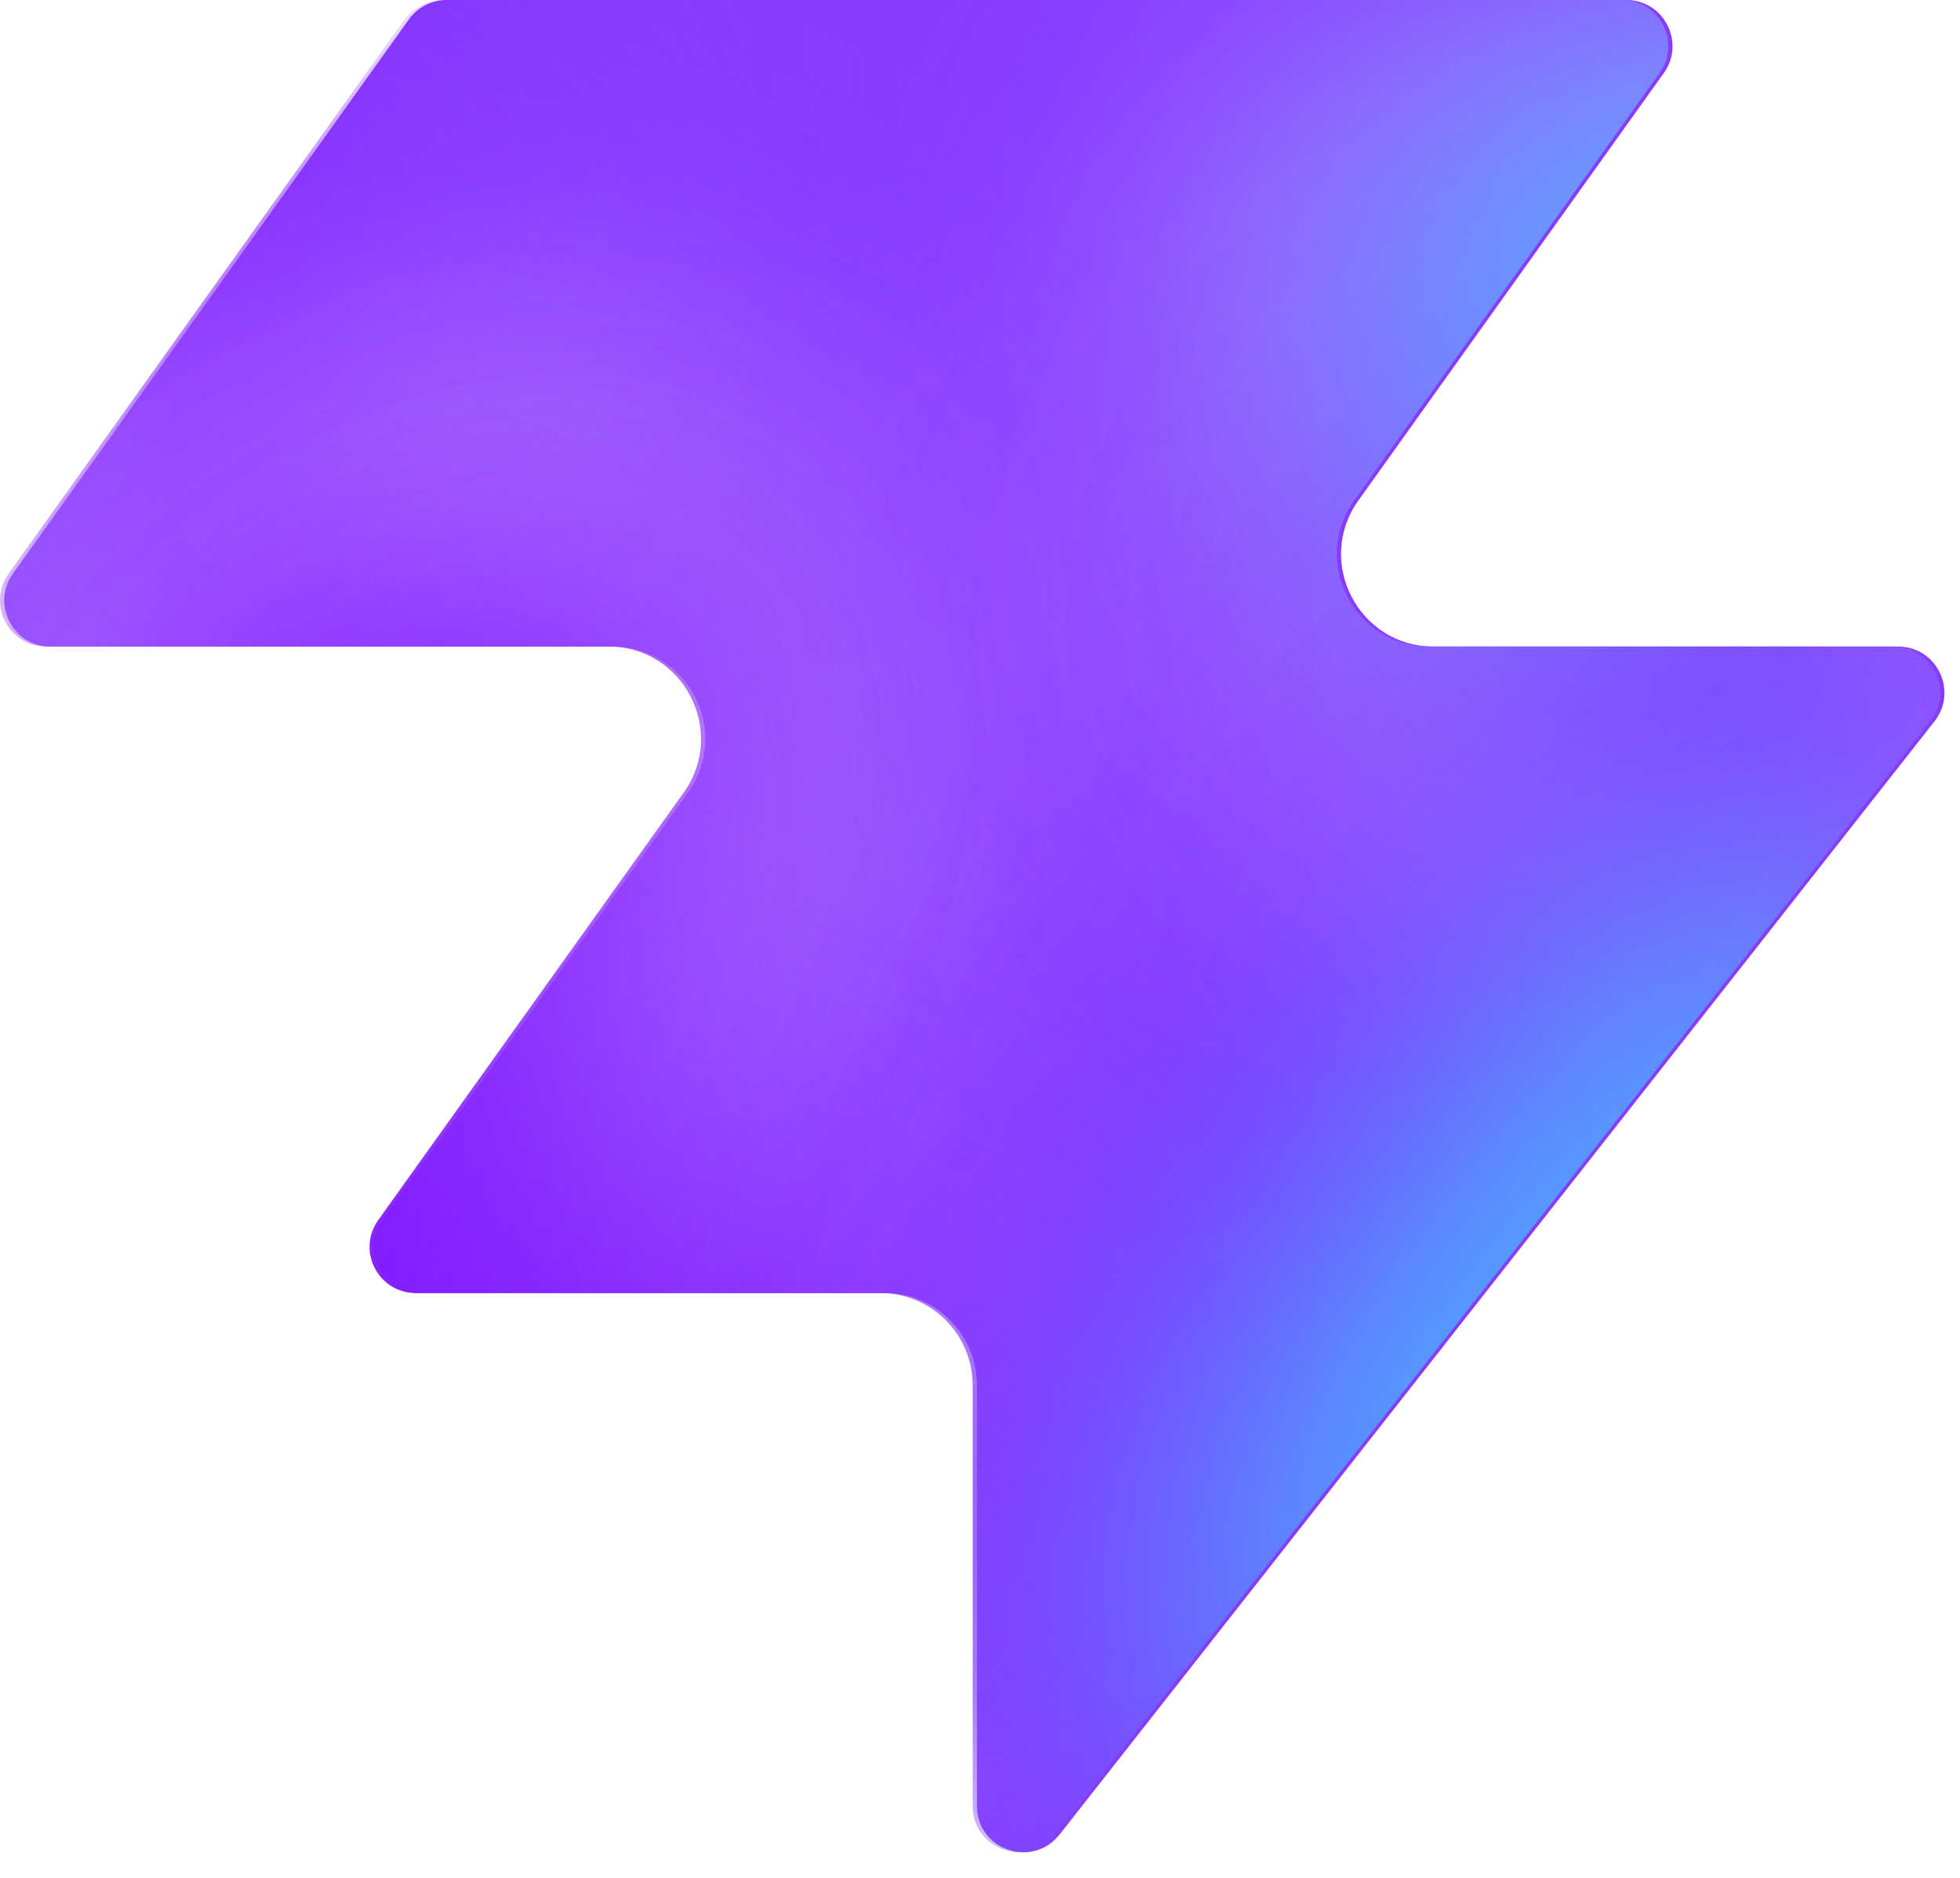
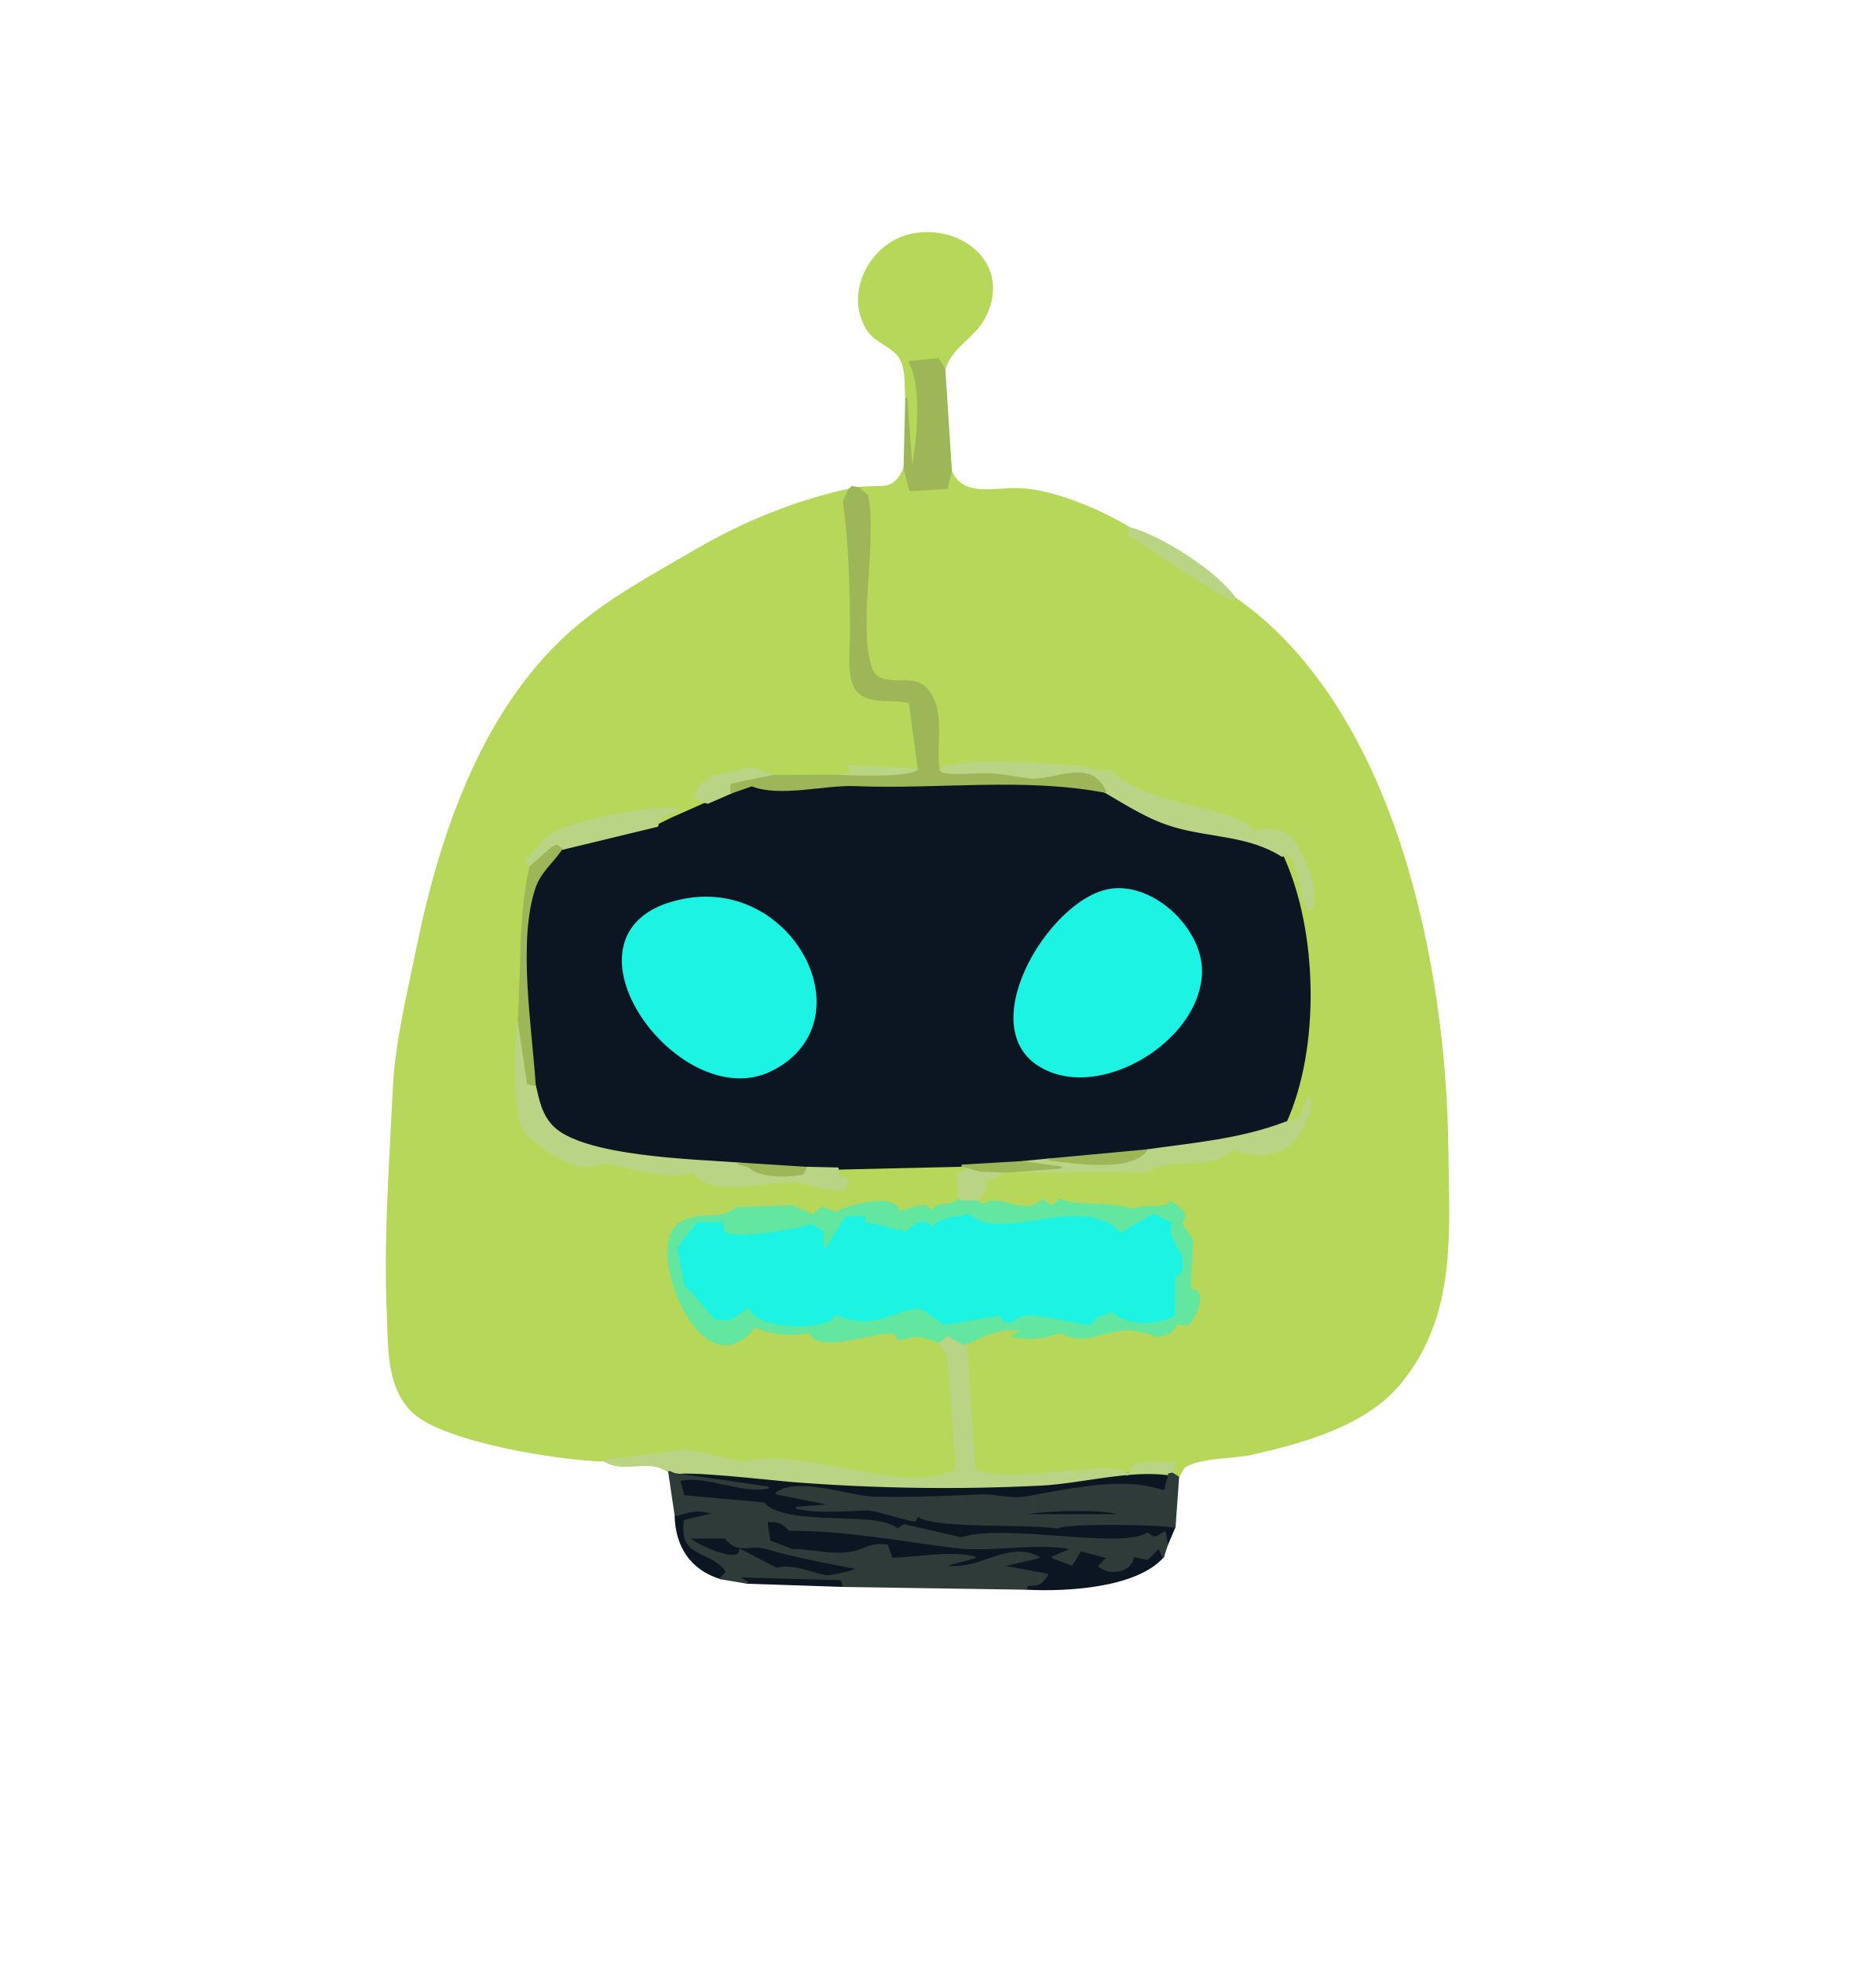
- <svg xmlns="http://www.w3.org/2000/svg" width="48" height="46" fill="none" viewBox="0 0 48 46">
-   <path fill="#863bff" d="M25.946 44.938c-.664.845-2.021.375-2.021-.698V33.937a2.26 2.26 0 0 0-2.262-2.262H10.287c-.92 0-1.456-1.04-.92-1.788l7.48-10.471c1.07-1.497 0-3.578-1.842-3.578H1.237c-.92 0-1.456-1.04-.92-1.788L10.013.474c.214-.297.556-.474.92-.474h28.894c.92 0 1.456 1.04.92 1.788l-7.48 10.471c-1.07 1.498 0 3.579 1.842 3.579h11.377c.943 0 1.473 1.088.89 1.83L25.947 44.94z" style="fill:#863bff;fill:color(display-p3 .525 .23 1);fill-opacity:1" />
-   <mask id="a" width="48" height="46" x="0" y="0" maskUnits="userSpaceOnUse" style="mask-type:alpha">
-     <path fill="#000" d="M25.842 44.938c-.664.844-2.021.375-2.021-.698V33.937a2.26 2.26 0 0 0-2.262-2.262H10.183c-.92 0-1.456-1.04-.92-1.788l7.48-10.471c1.07-1.498 0-3.579-1.842-3.579H1.133c-.92 0-1.456-1.04-.92-1.787L9.91.473c.214-.297.556-.474.92-.474h28.894c.92 0 1.456 1.04.92 1.788l-7.48 10.471c-1.07 1.498 0 3.578 1.842 3.578h11.377c.943 0 1.473 1.088.89 1.832L25.843 44.94z" style="fill:#000;fill-opacity:1" />
-   </mask>
-   <g mask="url(#a)">
-     <g filter="url(#b)">
-       <ellipse cx="5.508" cy="14.704" fill="#ede6ff" rx="5.508" ry="14.704" style="fill:#ede6ff;fill:color(display-p3 .927 .903 1);fill-opacity:1" transform="matrix(.00324 1 1 -.00324 -4.47 31.516)" />
-     </g>
-     <g filter="url(#c)">
-       <ellipse cx="10.399" cy="29.851" fill="#ede6ff" rx="10.399" ry="29.851" style="fill:#ede6ff;fill:color(display-p3 .927 .903 1);fill-opacity:1" transform="matrix(.00324 1 1 -.00324 -39.328 7.883)" />
-     </g>
-     <g filter="url(#d)">
-       <ellipse cx="5.508" cy="30.487" fill="#7e14ff" rx="5.508" ry="30.487" style="fill:#7e14ff;fill:color(display-p3 .492 .077 1);fill-opacity:1" transform="rotate(89.814 -25.913 -14.639)scale(1 -1)" />
-     </g>
-     <g filter="url(#e)">
-       <ellipse cx="5.508" cy="30.599" fill="#7e14ff" rx="5.508" ry="30.599" style="fill:#7e14ff;fill:color(display-p3 .492 .077 1);fill-opacity:1" transform="rotate(89.814 -32.644 -3.334)scale(1 -1)" />
-     </g>
-     <g filter="url(#f)">
-       <ellipse cx="5.508" cy="30.599" fill="#7e14ff" rx="5.508" ry="30.599" style="fill:#7e14ff;fill:color(display-p3 .492 .077 1);fill-opacity:1" transform="matrix(.00324 1 1 -.00324 -34.34 30.47)" />
-     </g>
-     <g filter="url(#g)">
-       <ellipse cx="14.072" cy="22.078" fill="#ede6ff" rx="14.072" ry="22.078" style="fill:#ede6ff;fill:color(display-p3 .927 .903 1);fill-opacity:1" transform="rotate(93.35 24.506 48.493)scale(-1 1)" />
-     </g>
-     <g filter="url(#h)">
-       <ellipse cx="3.47" cy="21.501" fill="#7e14ff" rx="3.47" ry="21.501" style="fill:#7e14ff;fill:color(display-p3 .492 .077 1);fill-opacity:1" transform="rotate(89.009 28.708 47.59)scale(-1 1)" />
-     </g>
-     <g filter="url(#i)">
-       <ellipse cx="3.47" cy="21.501" fill="#7e14ff" rx="3.47" ry="21.501" style="fill:#7e14ff;fill:color(display-p3 .492 .077 1);fill-opacity:1" transform="rotate(89.009 28.708 47.59)scale(-1 1)" />
-     </g>
-     <g filter="url(#j)">
-       <ellipse cx=".387" cy="8.972" fill="#7e14ff" rx="4.407" ry="29.108" style="fill:#7e14ff;fill:color(display-p3 .492 .077 1);fill-opacity:1" transform="rotate(39.51 .387 8.972)" />
-     </g>
-     <g filter="url(#k)">
-       <ellipse cx="47.523" cy="-6.092" fill="#7e14ff" rx="4.407" ry="29.108" style="fill:#7e14ff;fill:color(display-p3 .492 .077 1);fill-opacity:1" transform="rotate(37.892 47.523 -6.092)" />
-     </g>
-     <g filter="url(#l)">
-       <ellipse cx="41.412" cy="6.333" fill="#47bfff" rx="5.971" ry="9.665" style="fill:#47bfff;fill:color(display-p3 .28 .748 1);fill-opacity:1" transform="rotate(37.892 41.412 6.333)" />
-     </g>
-     <g filter="url(#m)">
-       <ellipse cx="-1.879" cy="38.332" fill="#7e14ff" rx="4.407" ry="29.108" style="fill:#7e14ff;fill:color(display-p3 .492 .077 1);fill-opacity:1" transform="rotate(37.892 -1.88 38.332)" />
-     </g>
-     <g filter="url(#n)">
-       <ellipse cx="-1.879" cy="38.332" fill="#7e14ff" rx="4.407" ry="29.108" style="fill:#7e14ff;fill:color(display-p3 .492 .077 1);fill-opacity:1" transform="rotate(37.892 -1.88 38.332)" />
-     </g>
-     <g filter="url(#o)">
-       <ellipse cx="35.651" cy="29.907" fill="#7e14ff" rx="4.407" ry="29.108" style="fill:#7e14ff;fill:color(display-p3 .492 .077 1);fill-opacity:1" transform="rotate(37.892 35.651 29.907)" />
-     </g>
-     <g filter="url(#p)">
-       <ellipse cx="38.418" cy="32.4" fill="#47bfff" rx="5.971" ry="15.297" style="fill:#47bfff;fill:color(display-p3 .28 .748 1);fill-opacity:1" transform="rotate(37.892 38.418 32.4)" />
-     </g>
-   </g>
-   <defs>
-     <filter id="b" width="60.045" height="41.654" x="-19.77" y="16.149" color-interpolation-filters="sRGB" filterUnits="userSpaceOnUse">
-       <feFlood flood-opacity="0" result="BackgroundImageFix" />
-       <feBlend in="SourceGraphic" in2="BackgroundImageFix" result="shape" />
-       <feGaussianBlur result="effect1_foregroundBlur_2002_17158" stdDeviation="7.659" />
-     </filter>
-     <filter id="c" width="90.34" height="51.437" x="-54.613" y="-7.533" color-interpolation-filters="sRGB" filterUnits="userSpaceOnUse">
-       <feFlood flood-opacity="0" result="BackgroundImageFix" />
-       <feBlend in="SourceGraphic" in2="BackgroundImageFix" result="shape" />
-       <feGaussianBlur result="effect1_foregroundBlur_2002_17158" stdDeviation="7.659" />
-     </filter>
-     <filter id="d" width="79.355" height="29.4" x="-49.64" y="2.03" color-interpolation-filters="sRGB" filterUnits="userSpaceOnUse">
-       <feFlood flood-opacity="0" result="BackgroundImageFix" />
-       <feBlend in="SourceGraphic" in2="BackgroundImageFix" result="shape" />
-       <feGaussianBlur result="effect1_foregroundBlur_2002_17158" stdDeviation="4.596" />
-     </filter>
-     <filter id="e" width="79.579" height="29.4" x="-45.045" y="20.029" color-interpolation-filters="sRGB" filterUnits="userSpaceOnUse">
-       <feFlood flood-opacity="0" result="BackgroundImageFix" />
-       <feBlend in="SourceGraphic" in2="BackgroundImageFix" result="shape" />
-       <feGaussianBlur result="effect1_foregroundBlur_2002_17158" stdDeviation="4.596" />
-     </filter>
-     <filter id="f" width="79.579" height="29.4" x="-43.513" y="21.178" color-interpolation-filters="sRGB" filterUnits="userSpaceOnUse">
-       <feFlood flood-opacity="0" result="BackgroundImageFix" />
-       <feBlend in="SourceGraphic" in2="BackgroundImageFix" result="shape" />
-       <feGaussianBlur result="effect1_foregroundBlur_2002_17158" stdDeviation="4.596" />
-     </filter>
-     <filter id="g" width="74.749" height="58.852" x="15.756" y="-17.901" color-interpolation-filters="sRGB" filterUnits="userSpaceOnUse">
-       <feFlood flood-opacity="0" result="BackgroundImageFix" />
-       <feBlend in="SourceGraphic" in2="BackgroundImageFix" result="shape" />
-       <feGaussianBlur result="effect1_foregroundBlur_2002_17158" stdDeviation="7.659" />
-     </filter>
-     <filter id="h" width="61.377" height="25.362" x="23.548" y="2.284" color-interpolation-filters="sRGB" filterUnits="userSpaceOnUse">
-       <feFlood flood-opacity="0" result="BackgroundImageFix" />
-       <feBlend in="SourceGraphic" in2="BackgroundImageFix" result="shape" />
-       <feGaussianBlur result="effect1_foregroundBlur_2002_17158" stdDeviation="4.596" />
-     </filter>
-     <filter id="i" width="61.377" height="25.362" x="23.548" y="2.284" color-interpolation-filters="sRGB" filterUnits="userSpaceOnUse">
-       <feFlood flood-opacity="0" result="BackgroundImageFix" />
-       <feBlend in="SourceGraphic" in2="BackgroundImageFix" result="shape" />
-       <feGaussianBlur result="effect1_foregroundBlur_2002_17158" stdDeviation="4.596" />
-     </filter>
-     <filter id="j" width="56.045" height="63.649" x="-27.636" y="-22.853" color-interpolation-filters="sRGB" filterUnits="userSpaceOnUse">
-       <feFlood flood-opacity="0" result="BackgroundImageFix" />
-       <feBlend in="SourceGraphic" in2="BackgroundImageFix" result="shape" />
-       <feGaussianBlur result="effect1_foregroundBlur_2002_17158" stdDeviation="4.596" />
-     </filter>
-     <filter id="k" width="54.814" height="64.646" x="20.116" y="-38.415" color-interpolation-filters="sRGB" filterUnits="userSpaceOnUse">
-       <feFlood flood-opacity="0" result="BackgroundImageFix" />
-       <feBlend in="SourceGraphic" in2="BackgroundImageFix" result="shape" />
-       <feGaussianBlur result="effect1_foregroundBlur_2002_17158" stdDeviation="4.596" />
-     </filter>
-     <filter id="l" width="33.541" height="35.313" x="24.641" y="-11.323" color-interpolation-filters="sRGB" filterUnits="userSpaceOnUse">
-       <feFlood flood-opacity="0" result="BackgroundImageFix" />
-       <feBlend in="SourceGraphic" in2="BackgroundImageFix" result="shape" />
-       <feGaussianBlur result="effect1_foregroundBlur_2002_17158" stdDeviation="4.596" />
-     </filter>
-     <filter id="m" width="54.814" height="64.646" x="-29.286" y="6.009" color-interpolation-filters="sRGB" filterUnits="userSpaceOnUse">
-       <feFlood flood-opacity="0" result="BackgroundImageFix" />
-       <feBlend in="SourceGraphic" in2="BackgroundImageFix" result="shape" />
-       <feGaussianBlur result="effect1_foregroundBlur_2002_17158" stdDeviation="4.596" />
-     </filter>
-     <filter id="n" width="54.814" height="64.646" x="-29.286" y="6.009" color-interpolation-filters="sRGB" filterUnits="userSpaceOnUse">
-       <feFlood flood-opacity="0" result="BackgroundImageFix" />
-       <feBlend in="SourceGraphic" in2="BackgroundImageFix" result="shape" />
-       <feGaussianBlur result="effect1_foregroundBlur_2002_17158" stdDeviation="4.596" />
-     </filter>
-     <filter id="o" width="54.814" height="64.646" x="8.244" y="-2.416" color-interpolation-filters="sRGB" filterUnits="userSpaceOnUse">
-       <feFlood flood-opacity="0" result="BackgroundImageFix" />
-       <feBlend in="SourceGraphic" in2="BackgroundImageFix" result="shape" />
-       <feGaussianBlur result="effect1_foregroundBlur_2002_17158" stdDeviation="4.596" />
-     </filter>
-     <filter id="p" width="39.409" height="43.623" x="18.713" y="10.588" color-interpolation-filters="sRGB" filterUnits="userSpaceOnUse">
-       <feFlood flood-opacity="0" result="BackgroundImageFix" />
-       <feBlend in="SourceGraphic" in2="BackgroundImageFix" result="shape" />
-       <feGaussianBlur result="effect1_foregroundBlur_2002_17158" stdDeviation="4.596" />
-     </filter>
-   </defs>
+ <svg xmlns="http://www.w3.org/2000/svg" viewBox="0 0 215 225" width="215" height="225">
+   <path d="M108.22 42.33C107.99 41.94 107.75 41.56 107.51 41.17C106.43 41.28 105.34 41.39 104.26 41.5C105.89 44.35 105.15 51.1 104.5 54.33C104.29 51.46 104.08 48.59 103.87 45.72C103.75 44.26 103.96 42.57 103.29 41.22C102.51 39.64 100.4 39.3 99.43 37.74C96.77 33.47 99.94 27.85 104.49 26.91C110.14 25.74 115.92 30.32 112.83 36.34C111.62 38.71 109.02 39.66 108.22 42.33ZM103.68 53.67C103.9 54.5 104.12 55.33 104.34 56.17C105.73 56.09 107.11 56.01 108.5 55.93C108.66 55.29 108.82 54.64 108.98 54C110.3 57.19 114.09 55.95 116.85 56.07C120.83 56.25 126.09 58.51 129.45 60.55C129.47 60.81 129.48 61.08 129.5 61.35C131.38 62.48 140.83 69.05 141.53 68.59C159.89 81.36 165.67 110.91 165.87 131.67C165.96 141.23 166.9 150.57 160.55 158.4C156.57 163.33 149.43 165.27 143.49 166.62C141.23 167.13 137.48 166.92 135.64 168.17C135.43 168.56 135.22 168.94 135.01 169.33C134.79 169.2 134.57 169.06 134.35 168.92C134.4 168.51 134.45 168.09 134.5 167.67C133.59 167.68 130.61 167.61 129.92 168.07C129.4 168.42 130.23 168.69 129.17 169C127.85 167.25 115.48 170.41 111.67 168.5C111.35 163.65 111.04 158.81 110.72 153.96C112.98 153.05 114.54 151.94 117.33 152.5C116.89 152.72 116.44 152.94 116 153.17C118.94 153.45 119.22 153.39 121.5 152.67C125.5 154.76 127.13 150.83 132.5 153.11C133.7 152.95 134.33 152.86 134.83 151.67C135.28 151.71 135.72 151.74 136.17 151.78C137.09 150.75 138.39 147.76 136.33 147.83C136.43 145.94 136.53 144.06 136.63 142.17C136.2 141.5 135.76 140.83 135.33 140.17C136.28 139.24 135.44 138.6 134.17 137.8C133.71 138.77 131.18 138.02 129.83 138.67C127.08 137.81 123.07 138.34 121.5 137.53C121.17 137.8 120.83 138.07 120.5 138.33C120.17 138.07 119.83 137.81 119.5 137.54C117.25 139.76 114.68 136.66 112.67 138.17C112.43 138.02 112.19 137.87 111.94 137.72C112.38 136.93 113.47 136.02 112.67 135.5C113.54 135.1 114.42 134.69 115.29 134.29C120.7 134.27 126.1 134.24 131.5 134.22C134.23 132.19 138.58 134.38 141.17 131.67C144.95 132.96 148.13 132.39 149.66 128.33C150 127.44 150.51 126.63 150 125.83C149.68 126.61 149.36 127.39 149.04 128.17C148.45 128.35 147.86 128.54 147.28 128.72C151.2 120.22 150.95 106.67 146.95 98.08C147.17 98 147.38 97.92 147.6 97.83C149.58 100.04 148.69 102.85 150.17 104.3C151.36 101.95 149.34 98.24 148.15 96.17C146.75 95.09 145.52 94.77 143.83 95.41C141.65 92.46 131.46 92.64 127.17 88.3C125.78 88.76 124.96 87.95 123.5 87.87C119.76 87.65 110.45 86.77 107.56 88.24C107.09 85.33 108.4 81.2 106.01 78.82C104.43 77.24 100.75 79.16 99.85 76.67C98.14 71.98 100.42 62.19 99.39 56.83C99.05 56.54 98.72 56.25 98.39 55.96C101.11 55.57 102.41 56.59 103.68 53.67ZM97.33 56.13C97.13 56.59 96.92 57.04 96.72 57.5C97.43 62.29 97.51 67.67 97.55 72.51C97.57 74.25 97.05 77.84 98.31 79.19C99.77 80.76 102.45 79.93 104.29 80.5C104.63 83.07 104.97 85.64 105.31 88.21C102.6 88.08 99.88 87.94 97.17 87.81C97.39 88.1 97.61 88.38 97.83 88.67C97.11 88.75 96.39 88.84 95.66 88.92C93.34 88.93 91.01 88.93 88.68 88.94C87.84 88.64 87 88.33 86.17 88.03C83.59 88.92 80.42 88.3 79.67 91.5C80.15 91.67 80.63 91.84 81.1 92.01C79.74 92.62 78.37 93.23 77 93.83C76.44 94.11 75.89 94.38 75.33 94.65C75.45 93.42 76.64 93.2 77.73 92.83C74.96 92.32 65.84 94.04 63.18 95.66C61.96 96.41 61.6 97.75 60.31 98.5C60.47 98.79 60.64 99.08 60.8 99.36C59.49 105.31 59.87 110.99 59.46 117.03C59.06 119.6 58.9 126.54 59.72 128.76C60.51 130.87 64.85 133.44 66.84 133.69C67.63 133.79 68.59 133.21 69.5 133.33C72.71 133.77 76.36 135.18 79.5 134.33C81.66 137.4 88.32 135.06 91.44 135.45C93.18 135.66 94.67 136.46 96.83 136.29C96.95 135.91 97.07 135.54 97.18 135.17C95.84 134.66 96.07 135.15 96 133.94C100.78 133.83 105.56 133.72 110.33 133.61C110.58 133.8 110.83 133.98 111.08 134.17C110.67 134.26 110.25 134.35 109.83 134.45C109.86 135.35 109.88 136.26 109.91 137.17C110.07 137.35 110.23 137.53 110.39 137.72C110.2 137.68 110.02 137.64 109.83 137.59C108.79 138.53 107.26 137.58 106.83 139C105.92 137.33 104.3 138.96 103 138.83C102.46 136.77 97.25 138.23 95.83 139C95.28 138.81 94.72 138.63 94.17 138.44C93.83 138.74 93.5 139.04 93.17 139.33C92.39 138.98 91.61 138.62 90.83 138.26C88.66 138.34 86.48 138.42 84.3 138.5C82.59 140.46 77.42 137.95 76.68 142.51C75.89 147.31 81.28 158.71 86.5 152C88.42 152.92 90.77 153.08 92.83 152.67C93.67 155.27 101.1 152.23 102.49 152.8C102.84 152.95 102.74 153.38 103.18 153.5C104.96 152.81 105.92 153.22 107.67 153.76C108 154.34 108.33 154.92 108.67 155.5C109 159.83 109.33 164.17 109.67 168.5C103.3 171.71 92.54 165.86 85.17 167.67C83.06 167.2 80.94 166.73 78.83 166.27C75.65 166.65 72.46 167.02 69.28 167.4C64.42 167.32 50.57 165.19 47.17 161.65C44.4 158.76 44.62 154.44 44.46 150.67C44.08 142.08 44.73 133.57 45.13 125C45.39 119.47 46.74 114.11 47.84 108.71C50.54 95.47 55.56 80.58 66.44 71.61C70.43 68.31 75.38 65.64 79.86 63.03C85.2 59.91 91.28 57.43 97.33 56.13Z" fill="#b6d759" fill-rule="evenodd" stroke="#b6d759" stroke-width="0.25" stroke-linejoin="round" />
+   <path d="M126.66 90.74C129.26 92.25 131.73 93.87 134.67 94.71C138.87 95.92 143.11 95.66 146.95 98.08C150.95 106.67 151.2 120.22 147.28 128.72C142.12 130.67 136.86 131.1 131.33 131.88C127.67 132.22 124 132.56 120.33 132.9C119.31 133 118.3 133.1 117.28 133.2C114.96 133.34 112.65 133.48 110.33 133.61C105.56 133.72 100.78 133.83 96 133.94C94.78 133.91 93.56 133.88 92.33 133.86C89.78 133.7 87.22 133.53 84.67 133.37C79.76 133 66.83 132.71 63.33 129.17C61.99 127.82 61.69 126.13 61.27 124.33C60.87 117.93 59.16 107.78 61.28 101.67C61.9 99.88 63.36 98.76 64.33 97.31C68 96.43 71.67 95.54 75.33 94.65C75.89 94.38 76.44 94.11 77 93.83C78.37 93.23 79.74 92.62 81.1 92.01C82.02 91.61 82.94 91.21 83.85 90.81C84.62 90.54 85.4 90.27 86.17 90C89.37 91.29 94.47 89.84 98 89.98C107.64 90.37 117.24 88.96 126.66 90.74ZM126.6 102.14C119.5 104.07 110.77 119.51 120.84 122.91C127.5 125.15 137.41 118.81 137.64 111.5C137.8 106.39 131.72 100.75 126.6 102.14ZM78.47 103.13C62.14 106.2 77.76 128.04 88.44 122.62C99.3 117.12 90.98 100.78 78.47 103.13ZM134 168.98C133.83 169.65 133.67 170.33 133.5 171C128.69 169.21 122.33 170.86 117.49 171.66C115.84 171.93 114.12 171.35 112.55 171.41C108.47 171.56 104.18 171.8 100.17 171.67C97.36 171.58 91.35 169.34 89 171.17C91.22 171.61 93.44 172.06 95.67 172.5C94.22 172.61 92.78 172.72 91.33 172.83C94.16 173.4 96.73 173.05 99.49 173.01C100.41 173 104.46 174.38 104.82 174.25C104.99 174.2 105.09 173.8 105.17 173.67C106.7 175.2 118.25 174.48 121.17 175.1C121.85 174.47 133.02 174.59 134.61 175C134.32 175.68 134.03 176.36 133.74 177.04C133.66 176.57 133.58 176.11 133.5 175.65C132.56 176.17 132.43 176.55 131.5 175.79C128.51 177.77 115.21 174.69 110.17 176.33C107.99 175.83 105.81 175.33 103.64 174.83C103.37 175 103.1 175.17 102.83 175.33C100.61 173.18 90.28 175.27 87.5 172.33C84.44 172.06 81.39 171.78 78.33 171.5C78.17 170.89 78 170.28 77.83 169.67C80.86 168.85 84.8 171.14 88 170.5C84.42 169.99 80.85 169.47 77.27 168.96C77.73 168.31 88.98 169.61 90.83 169.75C100.26 170.49 109.84 170.63 119.26 170.16C123.9 169.93 129.47 168.33 134 168.98ZM82.67 180.9C79.17 179.85 77.52 177.17 77.44 173.67C79.47 173.06 80.06 172.92 82 173.5C80.83 173.78 79.67 174.06 78.5 174.33C77.91 178.71 81.54 177.42 83.33 180.17C83.11 180.41 82.89 180.66 82.67 180.9ZM128.5 173.68C124.56 173.68 120.61 173.68 116.67 173.68C118.13 173.07 127.52 172.67 128.5 173.68ZM133.3 178.4C130.2 181.93 122.11 182.32 117.67 182.09C117.61 181.95 117.56 181.81 117.5 181.67C118.85 181.67 119.28 181.64 120 180.5C118.22 180.17 116.44 179.83 114.67 179.5C116.11 179.17 117.56 178.83 119 178.5C115.31 176.65 112.27 180.35 108 179.5C109.22 179.17 110.44 178.83 111.67 178.5C108.33 177.83 105.4 178.63 102.17 178.67C102 178.17 101.83 177.67 101.67 177.17C99.93 176.82 99.08 177.73 97.49 177.99C95.25 178.36 93.02 177.67 90.83 177.67C89.94 177.33 89.06 177 88.17 176.67C88.06 175.89 87.94 175.11 87.83 174.33C89.32 174.33 89.59 174.42 90.5 175.33C97.09 175.33 103.1 176.52 109.51 177.32C113.79 177.86 118.62 176.62 123 177.5C122.22 177.83 121.44 178.17 120.67 178.5C121.39 178.78 122.11 179.06 122.83 179.33C123.17 178.78 123.5 178.22 123.83 177.67C124.89 177.94 125.94 178.22 127 178.5C126.67 178.83 126.33 179.17 126 179.5C127.45 180.63 129.83 179.95 129.83 178.33C130.39 178.44 130.94 178.56 131.5 178.67C131.94 178.22 132.39 177.78 132.83 177.33C132.99 177.69 133.15 178.05 133.3 178.4ZM83.17 176.22C84.55 178.15 85.89 176.87 87.77 177.42C91.29 178.45 94.74 179.05 98.67 179.83C97.75 180.02 95.37 180.82 94.5 180.65C92.78 180.29 90.98 179.36 89 179.83C87.61 179.11 86.22 178.39 84.83 177.67C84.9 179.52 79.54 177.07 78.83 176.22C80.28 176.22 81.72 176.22 83.17 176.22ZM96.67 181.77C92.98 181.65 89.3 181.53 85.61 181.4C85.24 181.16 84.87 180.91 84.5 180.67C88.5 180.78 92.5 180.89 96.5 181C96.56 181.26 96.61 181.52 96.67 181.77Z" fill="#0c1522" fill-rule="evenodd" stroke="#0c1522" stroke-width="0.25" stroke-linejoin="round" />
+   <path d="M126.6 102.14C131.72 100.75 137.8 106.39 137.64 111.5C137.41 118.81 127.5 125.15 120.84 122.91C110.77 119.51 119.5 104.07 126.6 102.14ZM78.47 103.13C90.98 100.78 99.3 117.12 88.44 122.62C77.76 128.04 62.14 106.2 78.47 103.13ZM111.17 139C114.53 142.54 123.82 136.45 128.5 141.12C129.72 140.41 130.94 139.71 132.17 139C133 139.39 133.83 139.78 134.67 140.17C133.64 140.85 135.03 143 135.5 143.67C135.78 145.09 135.88 145.83 134.78 146.5C134.78 147.94 134.78 149.39 134.78 150.83C132.89 152.11 129.13 152.09 127.5 150.58C124.83 151.27 125.54 151.6 125.17 152C122.82 151.94 119.49 150.58 117.18 151C116.4 151.15 116.24 151.92 115.18 151.66C114.83 151.57 114.71 151.18 114.5 150.93C112.39 151.29 110.28 151.64 108.17 152C107.28 151.38 106.39 150.76 105.5 150.13C102.17 150.2 100.71 152.75 95.83 150.91C94.72 152.79 86.42 152.56 85.83 150.07C85.11 150.53 84.39 150.99 83.67 151.44C83.11 151.44 82.56 151.44 82 151.44C80.53 150.01 79.63 148.4 78.33 147.5C78.06 146 77.78 144.5 77.5 143C78.28 141.99 79.06 140.98 79.83 139.97C81 139.97 82.17 139.97 83.33 139.97C80.77 142.95 92.78 140.39 93 140.17C93.5 140.44 94 140.72 94.5 141C94.5 141.65 94.5 142.3 94.5 142.96C95.28 141.75 96.06 140.54 96.83 139.33C97.64 139.33 99.97 138.93 99.17 139.94C100.72 140.3 102.28 140.65 103.83 141C104.83 140 106.12 139.4 106.91 140.5C107.27 139.39 109.8 139.42 111.17 139Z" fill="#1cf3e3" fill-rule="evenodd" stroke="#1cf3e3" stroke-width="0.25" stroke-linejoin="round" />
+   <path d="M129.45 60.55C132.96 61.42 139.45 65.59 141.53 68.59C140.83 69.05 131.38 62.48 129.5 61.35C129.48 61.08 129.47 60.81 129.45 60.55ZM105.31 88.21C104.76 89.34 97.24 89.01 95.66 88.92C96.39 88.84 97.11 88.75 97.83 88.67C97.61 88.38 97.39 88.1 97.17 87.81C99.88 87.94 102.6 88.08 105.31 88.21ZM146.95 98.08C143.11 95.66 138.87 95.92 134.67 94.71C131.73 93.87 129.26 92.25 126.66 90.74C124.96 86.81 120.78 89.73 117.83 89.33C116.06 89.09 114.47 88.73 112.5 88.75C111.55 88.76 107.57 89.16 107.56 88.24C110.45 86.77 119.76 87.65 123.5 87.87C124.96 87.95 125.78 88.76 127.17 88.3C131.46 92.64 141.65 92.46 143.83 95.41C145.52 94.77 146.75 95.09 148.15 96.17C149.34 98.24 151.36 101.95 150.17 104.3C148.69 102.85 149.58 100.04 147.6 97.83C147.38 97.92 147.17 98 146.95 98.08ZM88.68 88.94C87.17 89.24 85.67 89.55 84.17 89.86C84.06 89.9 83.94 89.93 83.83 89.97C83.84 90.25 83.85 90.53 83.85 90.81C82.94 91.21 82.02 91.61 81.1 92.01C80.63 91.84 80.15 91.67 79.67 91.5C80.42 88.3 83.59 88.92 86.17 88.03C87 88.33 87.84 88.64 88.68 88.94ZM75.33 94.65C71.67 95.54 68 96.43 64.33 97.31C64.17 97.19 64 97.07 63.83 96.95C63.66 97.03 63.48 97.1 63.3 97.17C62.47 97.9 61.64 98.63 60.8 99.36C60.64 99.08 60.47 98.79 60.31 98.5C61.6 97.75 61.96 96.41 63.18 95.66C65.84 94.04 74.96 92.32 77.73 92.83C76.64 93.2 75.45 93.42 75.33 94.65ZM59.46 117.03C59.81 119.41 60.17 121.79 60.52 124.17C60.77 124.22 61.02 124.28 61.27 124.33C61.69 126.13 61.99 127.82 63.33 129.17C66.83 132.71 79.76 133 84.67 133.37C85.06 133.47 85.44 133.57 85.83 133.67C86.96 134.93 90.44 134.86 92 134.5C92.11 134.29 92.22 134.07 92.33 133.86C93.56 133.88 94.78 133.91 96 133.94C96.07 135.15 95.84 134.66 97.18 135.17C97.07 135.54 96.95 135.91 96.83 136.29C94.67 136.46 93.18 135.66 91.44 135.45C88.32 135.06 81.66 137.4 79.5 134.33C76.36 135.18 72.71 133.77 69.5 133.33C68.59 133.21 67.63 133.79 66.84 133.69C64.85 133.44 60.51 130.87 59.72 128.76C58.9 126.54 59.06 119.6 59.46 117.03ZM115.29 134.29C117.39 134.14 119.48 133.99 121.57 133.83C120.14 133.62 118.71 133.41 117.28 133.2C118.3 133.1 119.31 133 120.33 132.9C122.99 133.22 129.56 134.26 131.33 131.88C136.86 131.1 142.12 130.67 147.28 128.72C147.86 128.54 148.45 128.35 149.04 128.17C149.36 127.39 149.68 126.61 150 125.83C150.51 126.63 150 127.44 149.66 128.33C148.13 132.39 144.95 132.96 141.17 131.67C138.58 134.38 134.23 132.19 131.5 134.22C126.1 134.24 120.7 134.27 115.29 134.29ZM110.33 133.61C111 133.8 111.67 133.98 112.33 134.17C113.32 134.21 114.31 134.25 115.29 134.29C114.42 134.69 113.54 135.1 112.67 135.5C113.47 136.02 112.38 136.93 111.94 137.72C111.43 137.72 110.91 137.72 110.39 137.72C110.23 137.53 110.07 137.35 109.91 137.17C109.88 136.26 109.86 135.35 109.83 134.45C110.25 134.35 110.67 134.26 111.08 134.17C110.83 133.98 110.58 133.8 110.33 133.61ZM110.72 153.96C111.04 158.81 111.35 163.65 111.67 168.5C115.48 170.41 127.85 167.25 129.17 169C130.23 168.69 129.4 168.42 129.92 168.07C130.61 167.61 133.59 167.68 134.5 167.67C134.45 168.09 134.4 168.51 134.35 168.92C134.23 168.94 134.12 168.96 134 168.98C129.47 168.33 123.9 169.93 119.26 170.16C109.84 170.63 100.26 170.49 90.83 169.75C88.98 169.61 77.73 168.31 77.27 168.96C77.09 168.88 76.9 168.8 76.71 168.72C74.24 166.89 71.65 168.92 69.28 167.4C72.46 167.02 75.65 166.65 78.83 166.27C80.94 166.73 83.06 167.2 85.17 167.67C92.54 165.86 103.3 171.71 109.67 168.5C109.33 164.17 109 159.83 108.67 155.5C108.33 154.92 108 154.34 107.67 153.76C107.94 153.5 108.22 153.25 108.5 153C109.17 153.34 109.83 153.68 110.5 154.02C110.57 154 110.65 153.98 110.72 153.96Z" fill="#bad486" fill-rule="evenodd" stroke="#bad486" stroke-width="0.25" stroke-linejoin="round" />
+   <path d="M76.71 168.72C76.9 168.8 77.09 168.88 77.27 168.96C80.85 169.47 84.42 169.99 88 170.5C84.8 171.14 80.86 168.85 77.83 169.67C78 170.28 78.17 170.89 78.33 171.5C81.39 171.78 84.44 172.06 87.5 172.33C90.28 175.27 100.61 173.18 102.83 175.33C103.1 175.17 103.37 175 103.64 174.83C105.81 175.33 107.99 175.83 110.17 176.33C115.21 174.69 128.51 177.77 131.5 175.79C132.43 176.55 132.56 176.17 133.5 175.65C133.58 176.11 133.66 176.57 133.74 177.04C133.59 177.49 133.45 177.95 133.3 178.4C133.15 178.05 132.99 177.69 132.83 177.33C132.39 177.78 131.94 178.22 131.5 178.67C130.94 178.56 130.39 178.44 129.83 178.33C129.83 179.95 127.45 180.63 126 179.5C126.33 179.17 126.67 178.83 127 178.5C125.94 178.22 124.89 177.94 123.83 177.67C123.5 178.22 123.17 178.78 122.83 179.33C122.11 179.06 121.39 178.78 120.67 178.5C121.44 178.17 122.22 177.83 123 177.5C118.62 176.62 113.79 177.86 109.51 177.32C103.1 176.52 97.09 175.33 90.5 175.33C89.59 174.42 89.32 174.33 87.83 174.33C87.94 175.11 88.06 175.89 88.17 176.67C89.06 177 89.94 177.33 90.83 177.67C93.02 177.67 95.25 178.36 97.49 177.99C99.08 177.73 99.93 176.82 101.67 177.17C101.83 177.67 102 178.17 102.17 178.67C105.4 178.63 108.33 177.83 111.67 178.5C110.44 178.83 109.22 179.17 108 179.5C112.27 180.35 115.31 176.65 119 178.5C117.56 178.83 116.11 179.17 114.67 179.5C116.44 179.83 118.22 180.17 120 180.5C119.28 181.64 118.85 181.67 117.5 181.67C117.56 181.81 117.61 181.95 117.67 182.09C110.67 181.98 103.67 181.88 96.67 181.77C96.61 181.52 96.56 181.26 96.5 181C92.5 180.89 88.5 180.78 84.5 180.67C84.87 180.91 85.24 181.16 85.61 181.4C84.63 181.24 83.65 181.07 82.67 180.9C82.89 180.66 83.11 180.41 83.33 180.17C81.54 177.42 77.91 178.71 78.5 174.33C79.67 174.06 80.83 173.78 82 173.5C80.06 172.92 79.47 173.06 77.44 173.67C77.2 172.02 76.96 170.37 76.71 168.72ZM134 168.98C134.12 168.96 134.23 168.94 134.35 168.92C134.57 169.06 134.79 169.2 135.01 169.33C134.88 171.22 134.75 173.11 134.61 175C133.02 174.59 121.85 174.47 121.17 175.1C118.25 174.48 106.7 175.2 105.17 173.67C105.09 173.8 104.99 174.2 104.82 174.25C104.46 174.38 100.41 173 99.49 173.01C96.73 173.05 94.16 173.4 91.33 172.83C92.78 172.72 94.22 172.61 95.67 172.5C93.44 172.06 91.22 171.61 89 171.17C91.35 169.34 97.36 171.58 100.17 171.67C104.18 171.8 108.47 171.56 112.55 171.41C114.12 171.35 115.84 171.93 117.49 171.66C122.33 170.86 128.69 169.21 133.5 171C133.67 170.33 133.83 169.65 134 168.98ZM128.5 173.68C127.52 172.67 118.13 173.07 116.67 173.68C120.61 173.68 124.56 173.68 128.5 173.68ZM83.17 176.22C81.72 176.22 80.28 176.22 78.83 176.22C79.54 177.07 84.9 179.52 84.83 177.67C86.22 178.39 87.61 179.11 89 179.83C90.98 179.36 92.78 180.29 94.5 180.65C95.37 180.82 97.75 180.02 98.67 179.83C94.74 179.05 91.29 178.45 87.77 177.42C85.89 176.87 84.55 178.15 83.17 176.22Z" fill="#2f3b38" fill-rule="evenodd" stroke="#2f3b38" stroke-width="0.25" stroke-linejoin="round" />
+   <path d="M108.22 42.33C108.48 46.22 108.73 50.11 108.98 54C108.82 54.64 108.66 55.29 108.5 55.93C107.11 56.01 105.73 56.09 104.34 56.17C104.12 55.33 103.9 54.5 103.68 53.67C103.75 51.02 103.81 48.37 103.87 45.72C104.08 48.59 104.29 51.46 104.5 54.33C105.15 51.1 105.89 44.35 104.26 41.5C105.34 41.39 106.43 41.28 107.51 41.17C107.75 41.56 107.99 41.94 108.22 42.33ZM98.39 55.96C98.72 56.25 99.05 56.54 99.39 56.83C100.42 62.19 98.14 71.98 99.85 76.67C100.75 79.16 104.43 77.24 106.01 78.82C108.4 81.2 107.09 85.33 107.56 88.24C107.57 89.16 111.55 88.76 112.5 88.75C114.47 88.73 116.06 89.09 117.83 89.33C120.78 89.73 124.96 86.81 126.66 90.74C117.24 88.96 107.64 90.37 98 89.98C94.47 89.84 89.37 91.29 86.17 90C85.4 90.27 84.62 90.54 83.85 90.81C83.85 90.53 83.84 90.25 83.83 89.97C83.94 89.93 84.06 89.9 84.17 89.86C85.67 89.55 87.17 89.24 88.68 88.94C91.01 88.93 93.34 88.93 95.66 88.92C97.24 89.01 104.76 89.34 105.31 88.21C104.97 85.64 104.63 83.07 104.29 80.5C102.45 79.93 99.77 80.76 98.31 79.19C97.05 77.84 97.57 74.25 97.55 72.51C97.51 67.67 97.43 62.29 96.72 57.5C96.92 57.04 97.13 56.59 97.33 56.13C97.44 56.03 97.56 55.93 97.67 55.83C97.91 55.88 98.15 55.92 98.39 55.96ZM64.33 97.31C63.36 98.76 61.9 99.88 61.28 101.67C59.16 107.78 60.87 117.93 61.27 124.33C61.02 124.28 60.77 124.22 60.52 124.17C60.17 121.79 59.81 119.41 59.46 117.03C59.87 110.99 59.49 105.31 60.8 99.36C61.64 98.63 62.47 97.9 63.3 97.17C63.48 97.1 63.66 97.03 63.83 96.95C64 97.07 64.17 97.19 64.33 97.31ZM131.33 131.88C129.56 134.26 122.99 133.22 120.33 132.9C124 132.56 127.67 132.22 131.33 131.88ZM117.28 133.2C118.71 133.41 120.14 133.62 121.57 133.83C119.48 133.99 117.39 134.14 115.29 134.29C114.31 134.25 113.32 134.21 112.33 134.17C111.67 133.98 111 133.8 110.33 133.61C112.65 133.48 114.96 133.34 117.28 133.2ZM84.67 133.37C87.22 133.53 89.78 133.7 92.33 133.86C92.22 134.07 92.11 134.29 92 134.5C90.44 134.86 86.96 134.93 85.83 133.67C85.44 133.57 85.06 133.47 84.67 133.37Z" fill="#9db658" fill-rule="evenodd" stroke="#9db658" stroke-width="0.25" stroke-linejoin="round" />
+   <path d="M110.39 137.72C110.91 137.72 111.43 137.72 111.94 137.72C112.19 137.87 112.43 138.02 112.67 138.17C114.68 136.66 117.25 139.76 119.5 137.54C119.83 137.81 120.17 138.07 120.5 138.33C120.83 138.07 121.17 137.8 121.5 137.53C123.07 138.34 127.08 137.81 129.83 138.67C131.18 138.02 133.71 138.77 134.17 137.8C135.44 138.6 136.28 139.24 135.33 140.17C135.76 140.83 136.2 141.5 136.63 142.17C136.53 144.06 136.43 145.94 136.33 147.83C138.39 147.76 137.09 150.75 136.17 151.78C135.72 151.74 135.28 151.71 134.83 151.67C134.33 152.86 133.7 152.95 132.5 153.11C127.13 150.83 125.5 154.76 121.5 152.67C119.22 153.39 118.94 153.45 116 153.17C116.44 152.94 116.89 152.72 117.33 152.5C114.54 151.94 112.98 153.05 110.72 153.96C110.65 153.98 110.57 154 110.5 154.02C109.83 153.68 109.17 153.34 108.5 153C108.22 153.25 107.94 153.5 107.67 153.76C105.92 153.22 104.96 152.81 103.18 153.5C102.74 153.38 102.84 152.95 102.49 152.8C101.1 152.23 93.67 155.27 92.83 152.67C90.77 153.08 88.42 152.92 86.5 152C81.28 158.71 75.89 147.31 76.68 142.51C77.42 137.95 82.59 140.46 84.3 138.5C86.48 138.42 88.66 138.34 90.83 138.26C91.61 138.62 92.39 138.98 93.17 139.33C93.5 139.04 93.83 138.74 94.17 138.44C94.72 138.63 95.28 138.81 95.83 139C97.25 138.23 102.46 136.77 103 138.83C104.3 138.96 105.92 137.33 106.83 139C107.26 137.58 108.79 138.53 109.83 137.59C110.02 137.64 110.2 137.68 110.39 137.72ZM111.17 139C109.8 139.42 107.27 139.39 106.91 140.5C106.12 139.4 104.83 140 103.83 141C102.28 140.65 100.72 140.3 99.17 139.94C99.97 138.93 97.64 139.33 96.83 139.33C96.06 140.54 95.28 141.75 94.5 142.96C94.5 142.3 94.5 141.65 94.5 141C94 140.72 93.5 140.44 93 140.17C92.78 140.39 80.77 142.95 83.33 139.97C82.17 139.97 81 139.97 79.83 139.97C79.06 140.98 78.28 141.99 77.5 143C77.78 144.5 78.06 146 78.33 147.5C79.63 148.4 80.53 150.01 82 151.44C82.56 151.44 83.11 151.44 83.67 151.44C84.39 150.99 85.11 150.53 85.83 150.07C86.42 152.56 94.72 152.79 95.83 150.91C100.71 152.75 102.17 150.2 105.5 150.13C106.39 150.76 107.28 151.38 108.17 152C110.28 151.64 112.39 151.29 114.5 150.93C114.71 151.18 114.83 151.57 115.18 151.66C116.24 151.92 116.4 151.15 117.18 151C119.49 150.58 122.82 151.94 125.17 152C125.54 151.6 124.83 151.27 127.5 150.58C129.13 152.09 132.89 152.11 134.78 150.83C134.78 149.39 134.78 147.94 134.78 146.5C135.88 145.83 135.78 145.09 135.5 143.67C135.03 143 133.64 140.85 134.67 140.17C133.83 139.78 133 139.39 132.17 139C130.94 139.71 129.72 140.41 128.5 141.12C123.82 136.45 114.53 142.54 111.17 139Z" fill="#63e6a0" fill-rule="evenodd" stroke="#63e6a0" stroke-width="0.25" stroke-linejoin="round" />
</svg>
